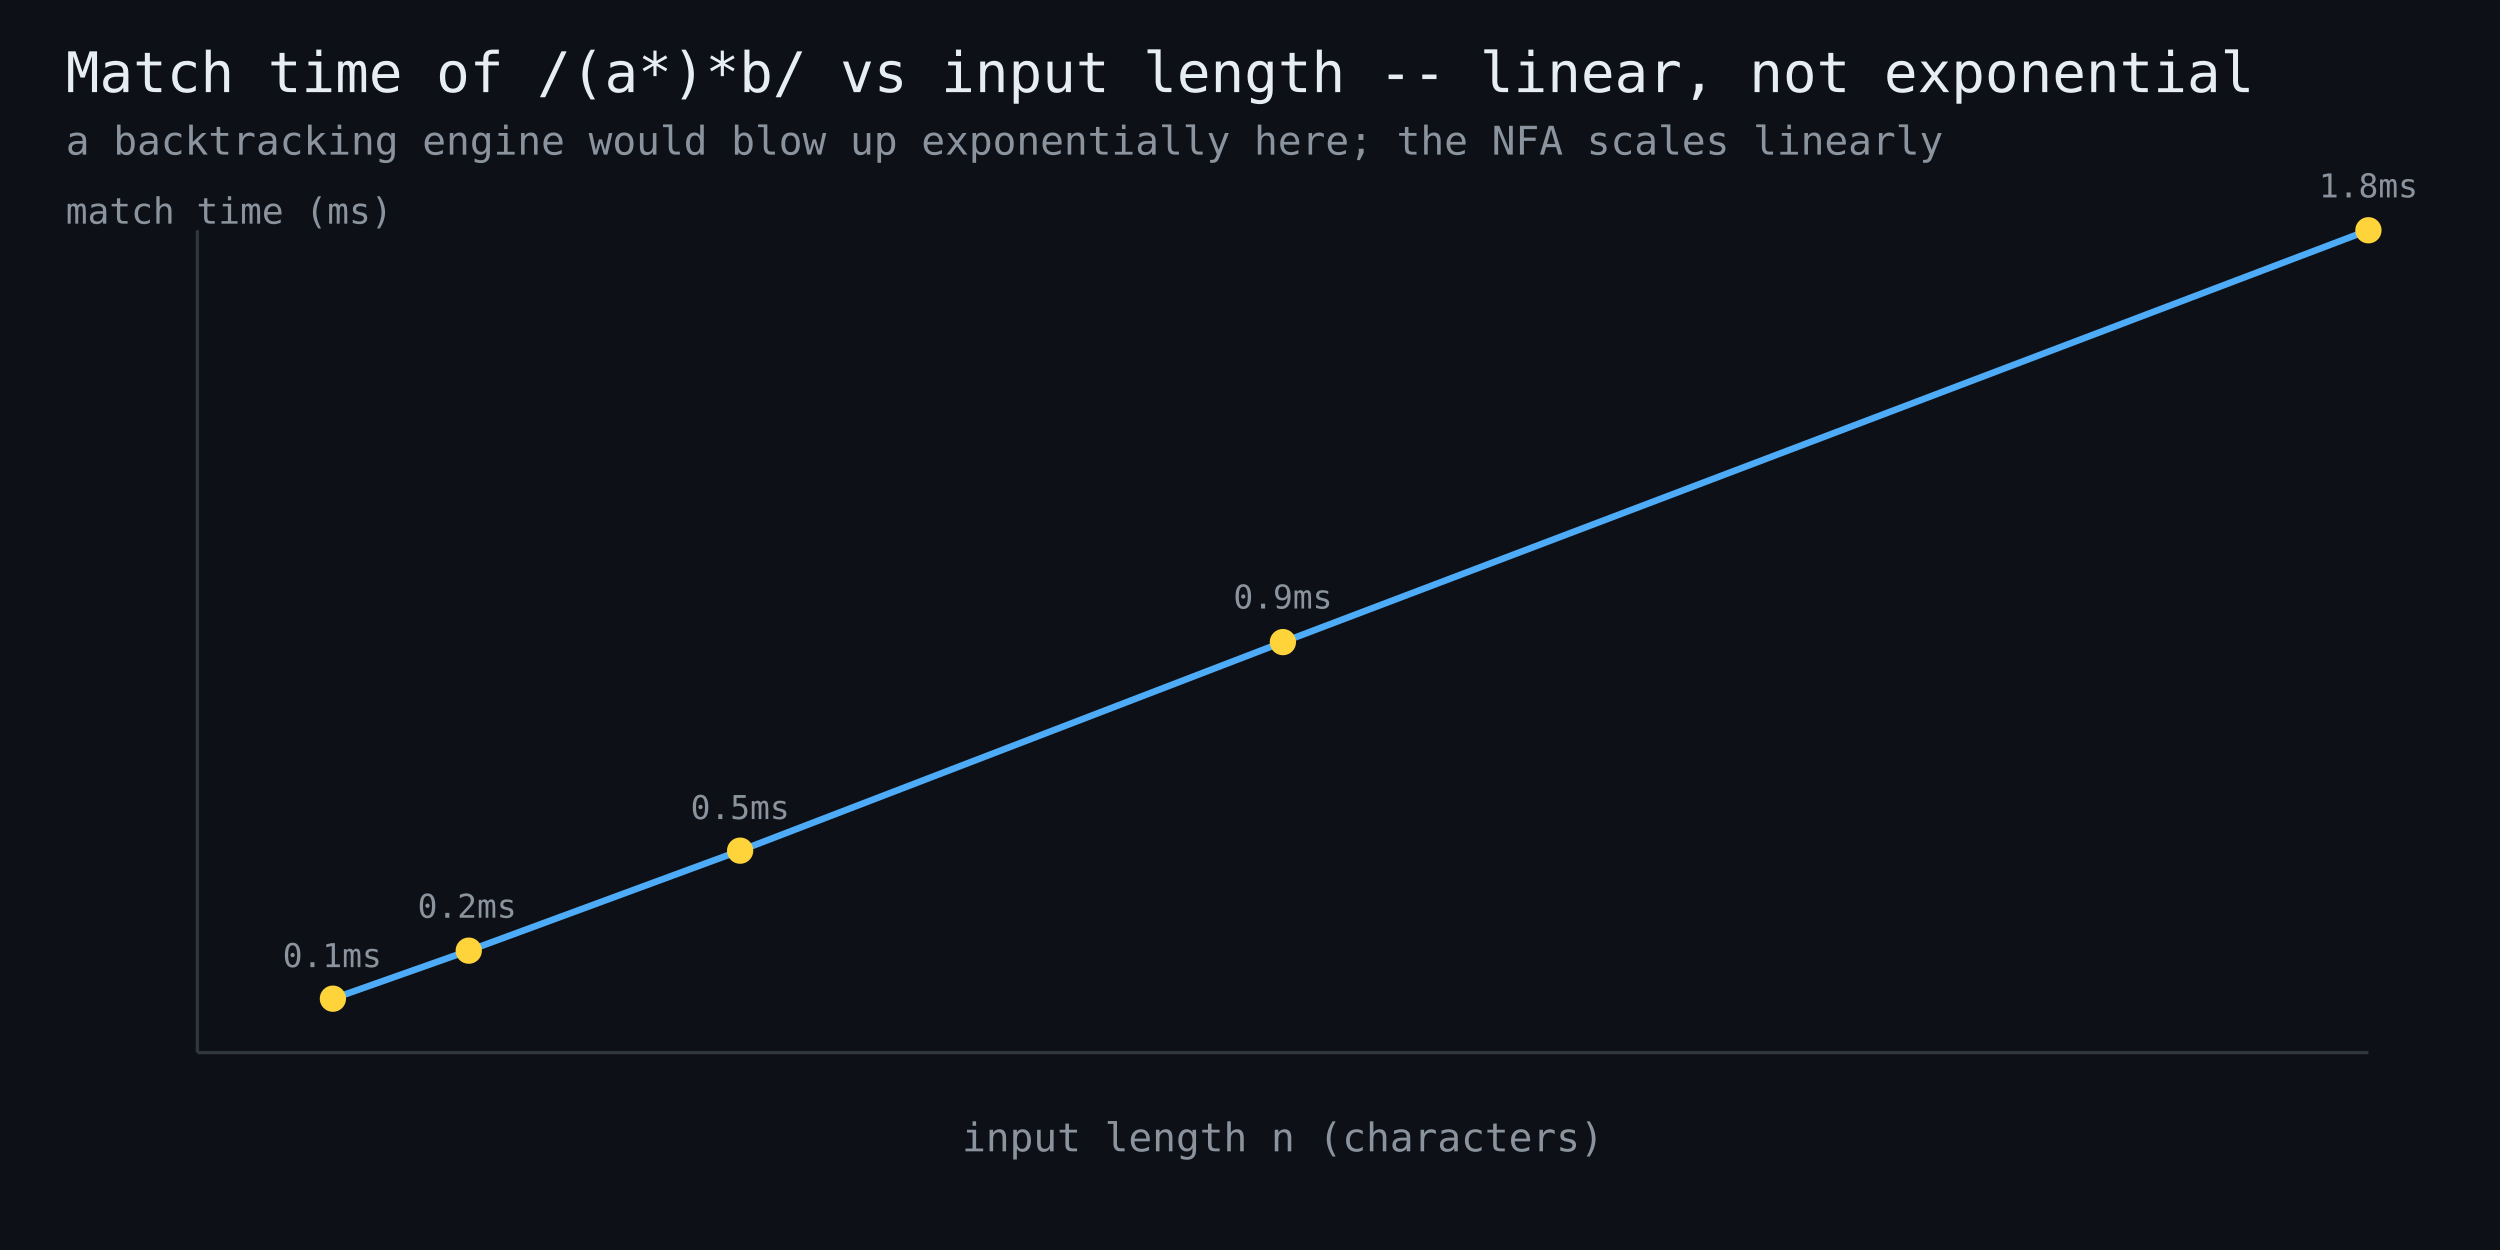
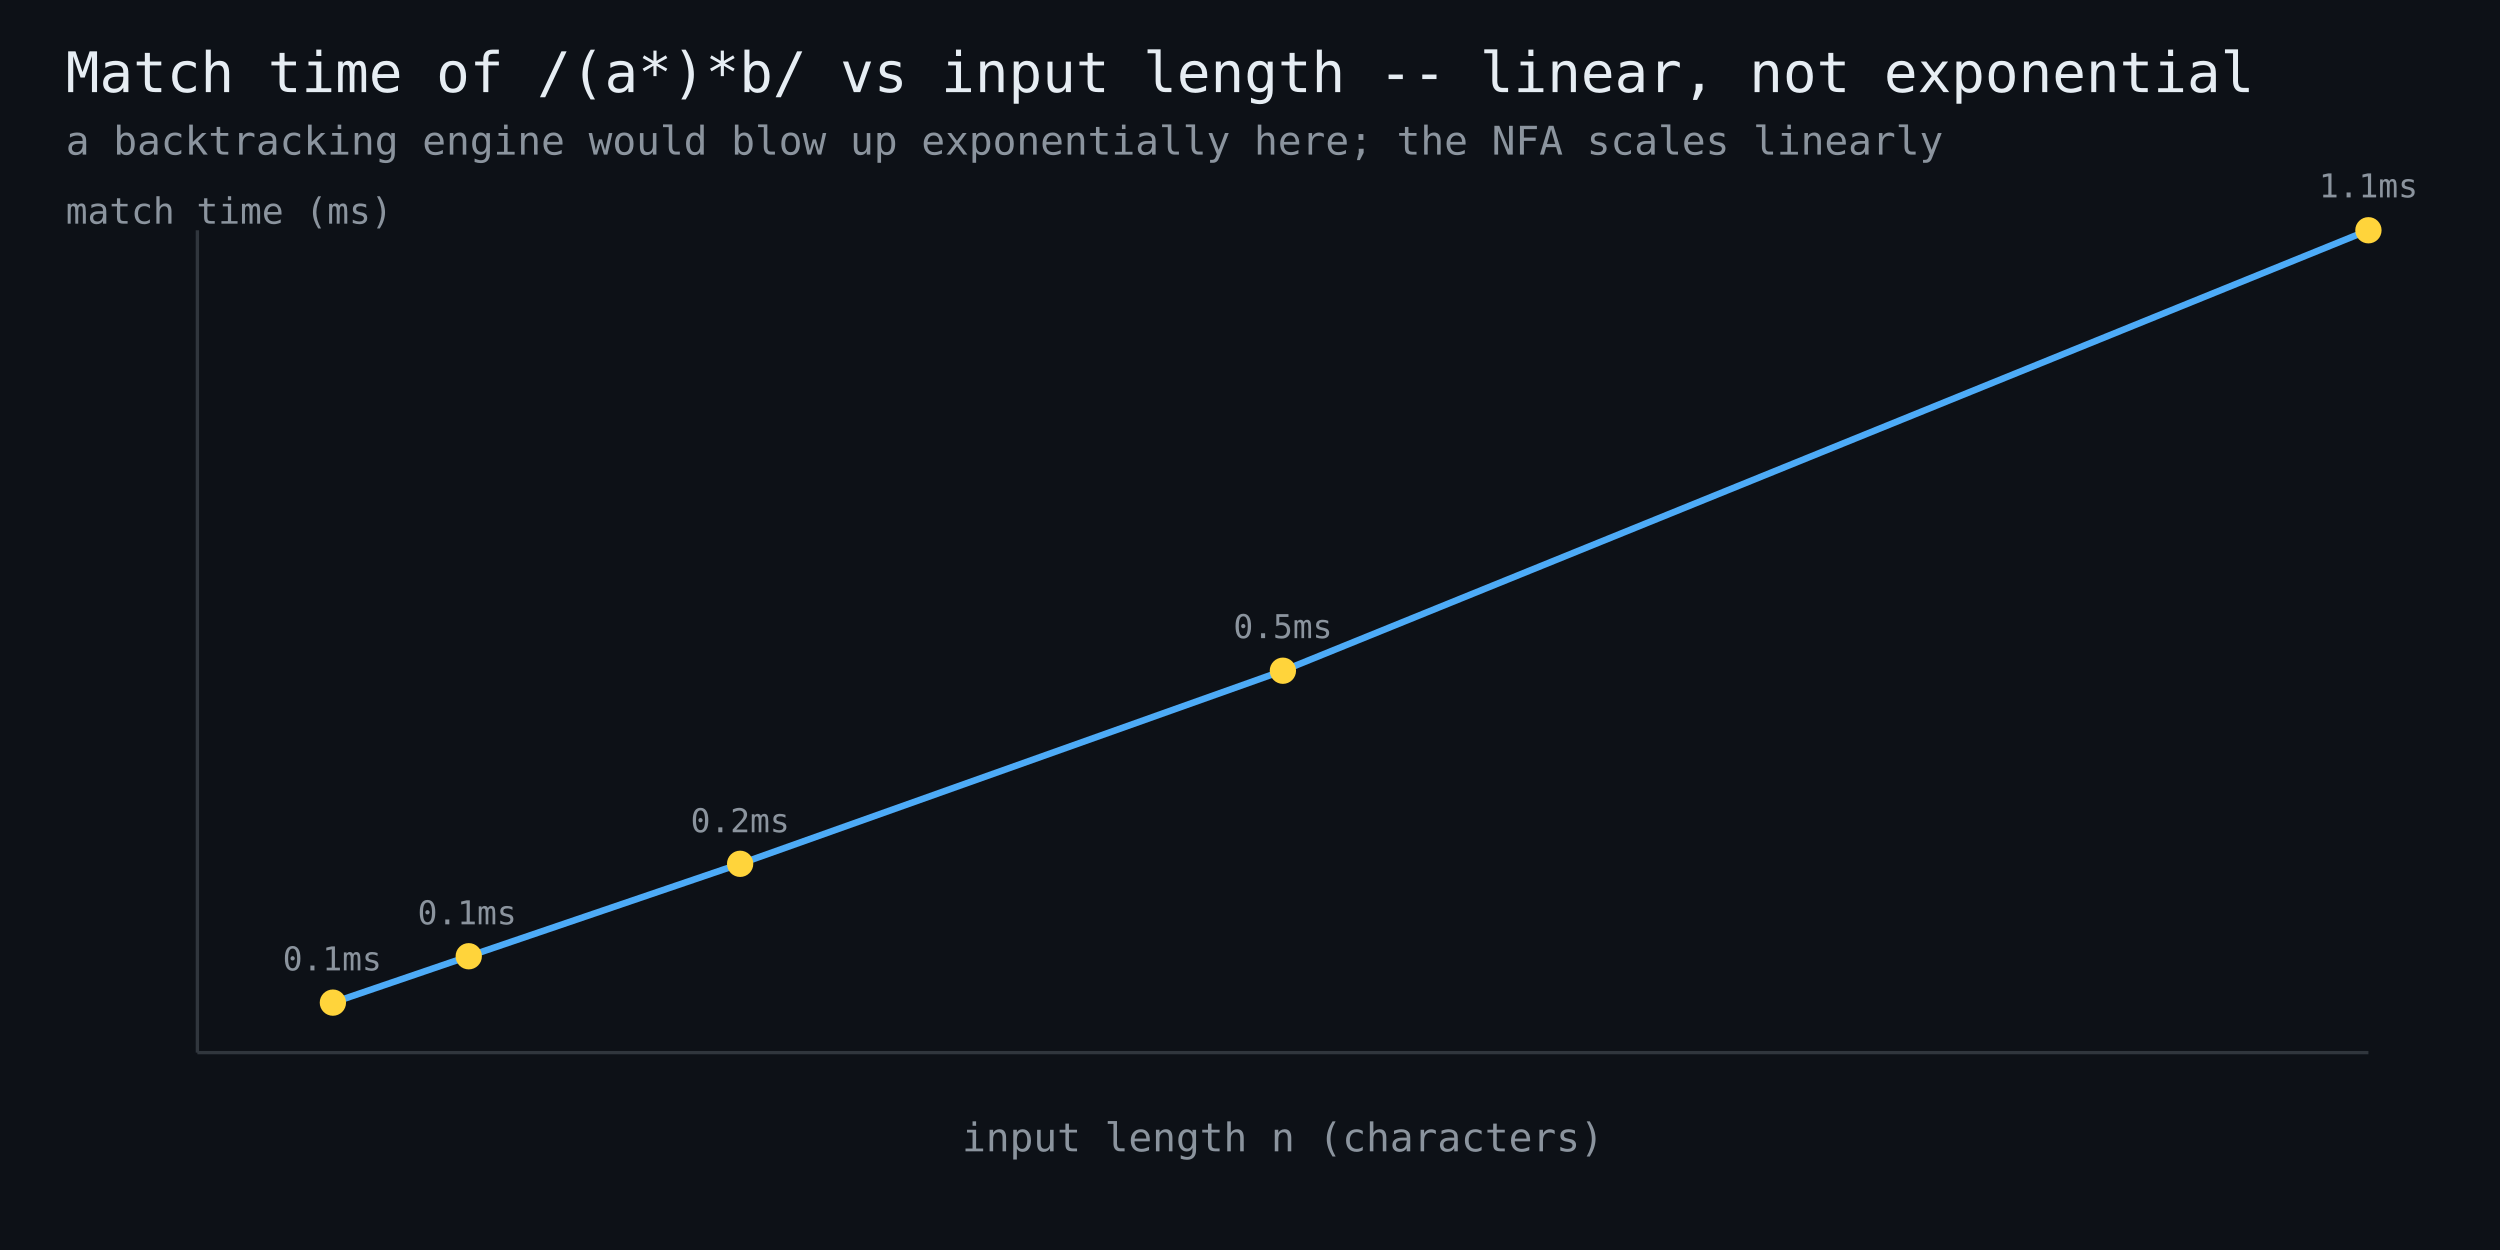
<svg xmlns="http://www.w3.org/2000/svg" width="760" height="380" viewBox="0 0 760 380" font-family="monospace">
  <rect width="760" height="380" fill="#0d1117" />
  <text x="20" y="28" fill="#e6edf3" font-size="17">Match time of /(a*)*b/ vs input length -- linear, not exponential</text>
  <text x="20" y="47" fill="#8b949e" font-size="12">a backtracking engine would blow up exponentially here; the NFA scales linearly</text>
  <line x1="60" y1="320" x2="720" y2="320" stroke="#30363d" stroke-width="1" />
  <line x1="60" y1="320" x2="60" y2="70" stroke="#30363d" stroke-width="1" />
-   <polyline points="101.2,303.6 142.5,289.0 225.0,258.6 390.0,195.2 720.0,70.0" fill="none" stroke="#4dabf7" stroke-width="2" />
-   <circle cx="101.2" cy="303.6" r="4" fill="#ffd43b" />
-   <text x="101" y="294" fill="#8b949e" font-size="10" text-anchor="middle">0.1ms</text>
-   <circle cx="142.5" cy="289.0" r="4" fill="#ffd43b" />
-   <text x="142" y="279" fill="#8b949e" font-size="10" text-anchor="middle">0.2ms</text>
-   <circle cx="225.0" cy="258.6" r="4" fill="#ffd43b" />
-   <text x="225" y="249" fill="#8b949e" font-size="10" text-anchor="middle">0.5ms</text>
-   <circle cx="390.0" cy="195.2" r="4" fill="#ffd43b" />
-   <text x="390" y="185" fill="#8b949e" font-size="10" text-anchor="middle">0.9ms</text>
+   <polyline points="101.2,304.8 142.5,290.7 225.0,262.6 390.0,203.9 720.0,70.0" fill="none" stroke="#4dabf7" stroke-width="2" />
+   <circle cx="101.2" cy="304.8" r="4" fill="#ffd43b" />
+   <text x="101" y="295" fill="#8b949e" font-size="10" text-anchor="middle">0.1ms</text>
+   <circle cx="142.5" cy="290.7" r="4" fill="#ffd43b" />
+   <text x="142" y="281" fill="#8b949e" font-size="10" text-anchor="middle">0.1ms</text>
+   <circle cx="225.0" cy="262.6" r="4" fill="#ffd43b" />
+   <text x="225" y="253" fill="#8b949e" font-size="10" text-anchor="middle">0.2ms</text>
+   <circle cx="390.0" cy="203.9" r="4" fill="#ffd43b" />
+   <text x="390" y="194" fill="#8b949e" font-size="10" text-anchor="middle">0.5ms</text>
  <circle cx="720.0" cy="70.0" r="4" fill="#ffd43b" />
-   <text x="720" y="60" fill="#8b949e" font-size="10" text-anchor="middle">1.8ms</text>
+   <text x="720" y="60" fill="#8b949e" font-size="10" text-anchor="middle">1.1ms</text>
  <text x="390" y="350" fill="#8b949e" font-size="12" text-anchor="middle">input length n (characters)</text>
  <text x="20" y="68" fill="#8b949e" font-size="11">match time (ms)</text>
</svg>
